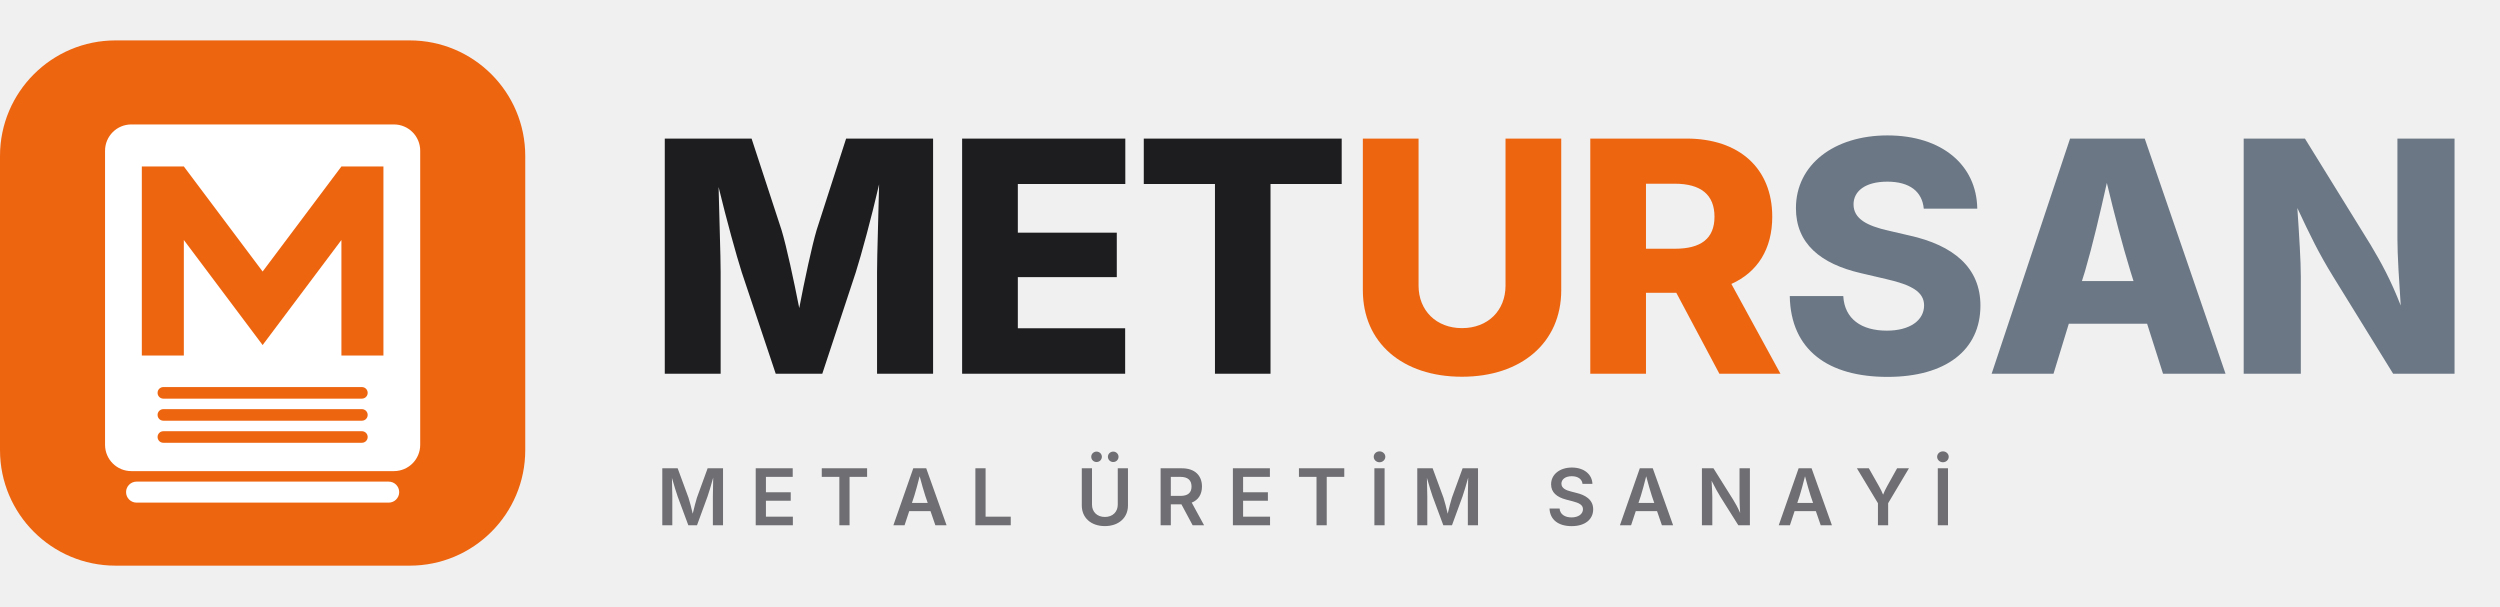
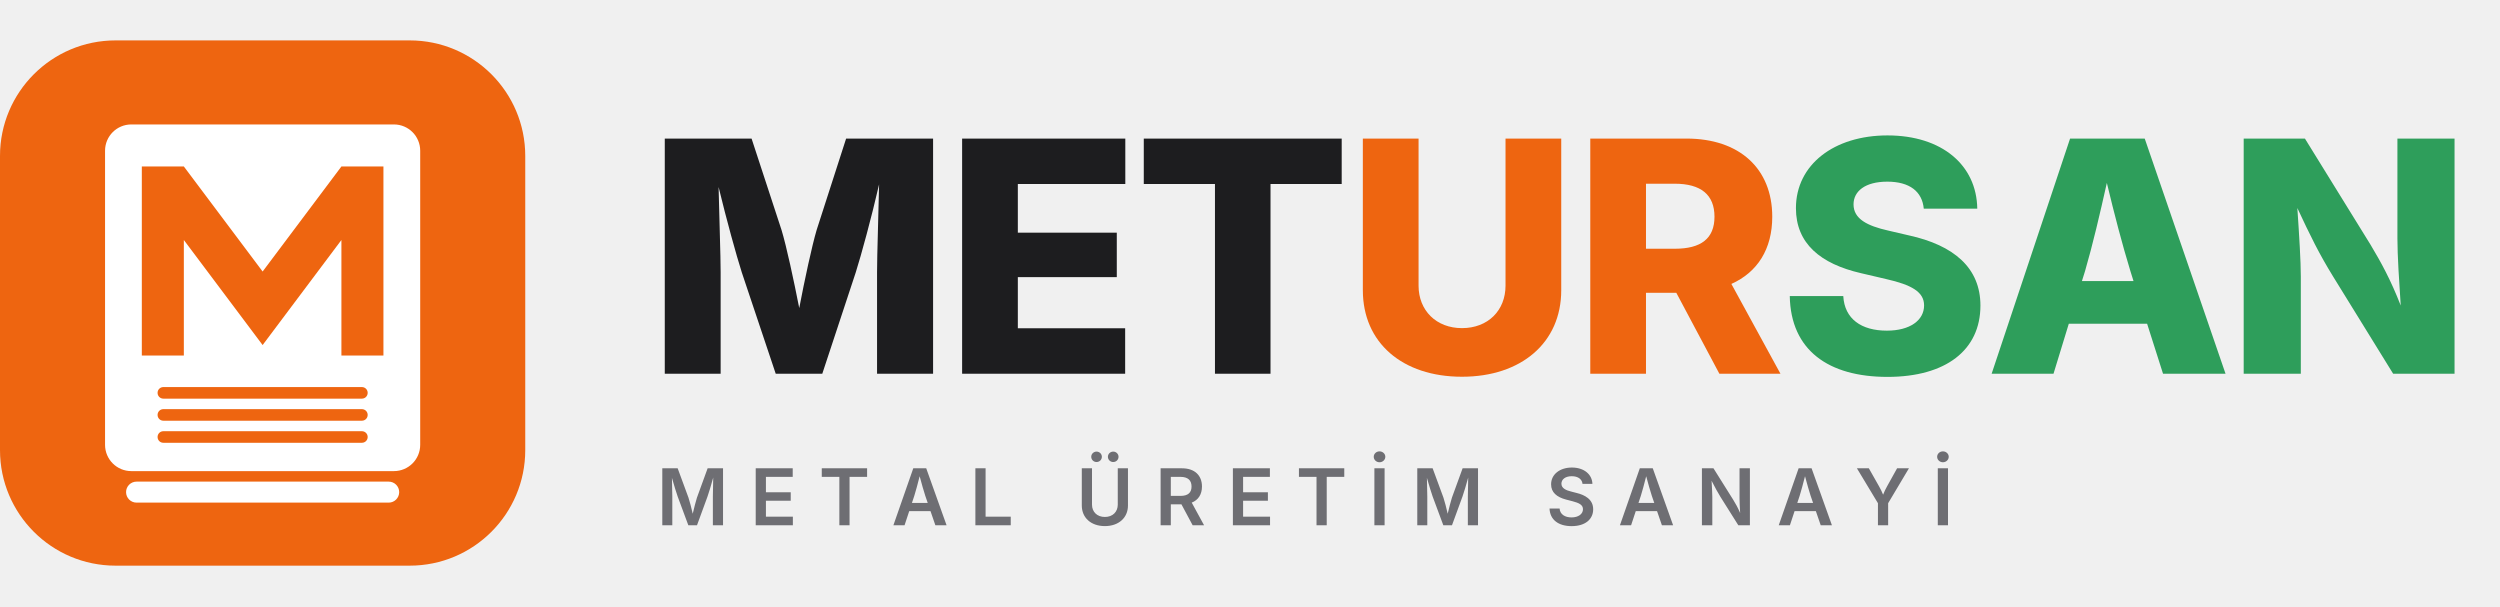
<svg xmlns="http://www.w3.org/2000/svg" viewBox="0 0 495 120" width="495" height="120" role="img" aria-label="Metursan">
  <rect x="0.00" y="8.00" width="104.00" height="104.00" rx="22.88" fill="#ee6510" />
  <rect x="20.80" y="24.64" width="62.40" height="68.64" rx="5.20" fill="#fff" />
  <polygon points="28.08,32.96 36.40,32.96 52.00,53.76 67.60,32.96 75.92,32.96 75.92,70.40 67.60,70.40 67.60,47.52 52.00,68.32 36.40,47.52 36.40,70.40 28.08,70.40" fill="#ee6510" />
  <rect x="31.20" y="76.64" width="41.60" height="2.29" rx="1.14" fill="#ee6510" />
  <rect x="31.20" y="81.01" width="41.60" height="2.29" rx="1.14" fill="#ee6510" />
  <rect x="31.20" y="85.38" width="41.60" height="2.29" rx="1.14" fill="#ee6510" />
  <rect x="24.96" y="95.36" width="54.08" height="4.16" rx="2.08" fill="#fff" />
  <path d="M131.625 74.0H142.688V53.938C142.688 50.469 142.406 43.156 142.281 37.031C143.875 43.594 145.781 50.5 146.875 53.938L153.594 74.0H162.812L169.438 53.938C170.562 50.375 172.531 43.156 174.062 36.5C173.938 42.781 173.656 50.406 173.656 53.938V74.0H184.75V27.438H167.531L161.688 45.562C160.75 48.75 159.312 55.438 158.25 61.0C157.156 55.438 155.719 48.75 154.75 45.562L148.812 27.438H131.625Z M190.5 74.0H222.781V65.0H201.531V54.875H221.125V46.062H201.531V36.438H222.812V27.438H190.5Z M226.469 36.438H240.562V74.0H251.562V36.438H265.656V27.438H226.469Z" fill="#1d1d1f" />
  <path d="M289.469 74.594C301.188 74.594 309.125 67.875 309.125 57.469V27.438H298.094V56.562C298.094 61.469 294.625 64.969 289.469 64.969C284.375 64.969 280.875 61.469 280.875 56.562V27.438H269.844V57.469C269.844 67.875 277.688 74.594 289.469 74.594Z M314.875 74.0H325.906V57.969H331.906L340.438 74.0H352.531L342.812 56.219C347.969 53.906 350.906 49.344 350.906 42.906C350.906 33.406 344.438 27.438 333.938 27.438H314.875ZM325.906 49.25V36.375H331.594C336.781 36.375 339.469 38.562 339.469 42.906C339.469 47.25 336.781 49.25 331.625 49.25Z" fill="#ee6510" />
-   <path d="M373.719 74.625C385.25 74.625 392.125 69.344 392.125 60.5C392.125 53.062 386.906 48.562 377.906 46.594L373.875 45.656C369.719 44.719 367.0 43.344 367.0 40.469C367.0 37.875 369.281 35.969 373.688 35.969C378.125 35.969 380.594 37.938 380.906 41.312H391.5C391.375 32.688 384.5 26.812 373.719 26.812C363.156 26.812 355.594 32.594 355.594 41.219C355.594 48.219 360.469 52.25 368.5 54.094L373.438 55.25C378.531 56.406 380.969 57.812 380.969 60.469C380.969 63.438 378.156 65.469 373.594 65.469C368.562 65.469 365.219 63.156 364.969 58.625H354.375C354.562 69.375 362.062 74.625 373.719 74.625Z M394.344 74.0H406.594L409.625 64.094H425.125L428.281 74.0H440.656L424.656 27.438H409.875ZM412.219 55.656 412.844 53.656C414.375 48.375 415.75 42.5 417.156 36.219C418.656 42.469 420.188 48.344 421.812 53.656L422.438 55.656Z M444.25 74.0H455.562V54.719C455.562 51.781 455.25 46.719 454.875 41.188C457.469 46.75 459.188 50.25 461.938 54.719L473.844 74.0H486.0V27.438H474.688V47.25C474.688 50.5 475.031 55.844 475.344 60.5C473.375 55.438 471.438 51.906 469.375 48.469L456.375 27.438H444.25Z" fill="#6b7785" />
+   <path d="M373.719 74.625C385.25 74.625 392.125 69.344 392.125 60.5C392.125 53.062 386.906 48.562 377.906 46.594L373.875 45.656C369.719 44.719 367.0 43.344 367.0 40.469C367.0 37.875 369.281 35.969 373.688 35.969C378.125 35.969 380.594 37.938 380.906 41.312H391.5C391.375 32.688 384.5 26.812 373.719 26.812C363.156 26.812 355.594 32.594 355.594 41.219C355.594 48.219 360.469 52.25 368.5 54.094L373.438 55.25C378.531 56.406 380.969 57.812 380.969 60.469C380.969 63.438 378.156 65.469 373.594 65.469C368.562 65.469 365.219 63.156 364.969 58.625H354.375C354.562 69.375 362.062 74.625 373.719 74.625Z M394.344 74.0H406.594L409.625 64.094H425.125L428.281 74.0H440.656L424.656 27.438H409.875ZM412.219 55.656 412.844 53.656C414.375 48.375 415.75 42.5 417.156 36.219C418.656 42.469 420.188 48.344 421.812 53.656L422.438 55.656Z M444.25 74.0H455.562V54.719C455.562 51.781 455.25 46.719 454.875 41.188C457.469 46.75 459.188 50.25 461.938 54.719L473.844 74.0H486.0V27.438H474.688V47.25C474.688 50.5 475.031 55.844 475.344 60.5C473.375 55.438 471.438 51.906 469.375 48.469L456.375 27.438H444.25Z" fill="#2e9e5b" />
  <path d="M131.135 104.0H133.118V98.309C133.118 97.453 133.073 95.894 133.042 94.615C133.459 96.068 133.913 97.574 134.178 98.309L136.289 104.0H138.007L140.089 98.309C140.354 97.552 140.83 96 141.216 94.555C141.194 95.894 141.148 97.469 141.148 98.309V104.0H143.161V92.723H140.111L137.992 98.543C137.773 99.217 137.425 100.609 137.16 101.722C136.902 100.594 136.547 99.209 136.32 98.543L134.178 92.723H131.135Z M149.632 104.0H156.988V102.297H151.653V99.149H156.565V97.469H151.653V94.426H156.958V92.723H149.632Z M162.71 94.426H166.191V104.0H168.212V94.426H171.686V92.723H162.71Z M176.892 104.0H179.102L180.026 101.207H184.241L185.202 104.0H187.42L183.393 92.723H180.828ZM180.563 99.58 181.04 98.142C181.35 97.135 181.691 95.872 182.092 94.297C182.508 95.856 182.864 97.105 183.197 98.142L183.689 99.58Z M193.126 104.0H200.127V102.297H195.147V92.723H193.126Z  M218.767 104.167C221.514 104.167 223.338 102.501 223.338 100.087V92.723H221.317V99.921C221.317 101.336 220.326 102.358 218.767 102.358C217.208 102.358 216.216 101.336 216.216 99.921V92.723H214.195V100.087C214.195 102.501 216.004 104.167 218.767 104.167ZM217.117 91.482C217.7 91.482 218.169 91.02 218.169 90.445C218.169 89.877 217.7 89.416 217.117 89.416C216.534 89.416 216.065 89.877 216.065 90.445C216.065 91.02 216.534 91.482 217.117 91.482ZM220.417 91.482C220.999 91.482 221.469 91.02 221.469 90.445C221.469 89.877 220.999 89.416 220.417 89.416C219.834 89.416 219.365 89.877 219.365 90.445C219.365 91.02 219.834 91.482 220.417 91.482Z M229.801 104.0H231.822V99.86H233.926L236.143 104.0H238.406L235.962 99.52C237.294 98.99 237.99 97.862 237.99 96.333C237.99 94.184 236.612 92.723 234.016 92.723H229.801ZM231.822 98.188V94.418H233.706C235.243 94.418 235.924 95.13 235.924 96.333C235.924 97.529 235.243 98.188 233.721 98.188Z M244.112 104.0H251.469V102.297H246.133V99.149H251.045V97.469H246.133V94.426H251.438V92.723H244.112Z M257.19 94.426H260.671V104.0H262.692V94.426H266.166V92.723H257.19Z M274.15 92.723H272.129V104.0H274.15ZM273.144 91.527C273.772 91.527 274.294 91.043 274.294 90.445C274.294 89.847 273.772 89.37 273.144 89.37C272.515 89.37 272.001 89.847 272.001 90.445C272.001 91.043 272.515 91.527 273.144 91.527Z M280.621 104.0H282.604V98.309C282.604 97.453 282.558 95.894 282.528 94.615C282.944 96.068 283.398 97.574 283.663 98.309L285.775 104.0H287.493L289.574 98.309C289.839 97.552 290.316 96 290.702 94.555C290.679 95.894 290.634 97.469 290.634 98.309V104.0H292.647V92.723H289.597L287.478 98.543C287.258 99.217 286.91 100.609 286.645 101.722C286.388 100.594 286.032 99.209 285.805 98.543L283.663 92.723H280.621Z  M311.181 104.174C313.875 104.174 315.449 102.819 315.449 100.836C315.449 98.869 313.807 97.998 312.134 97.597L311.082 97.325C310.167 97.098 309.16 96.719 309.16 95.773C309.16 94.918 309.932 94.29 311.204 94.29C312.422 94.29 313.239 94.85 313.338 95.811H315.298C315.245 93.927 313.641 92.572 311.234 92.572C308.872 92.572 307.117 93.904 307.117 95.894C307.117 97.484 308.229 98.437 310.114 98.922L311.393 99.255C312.611 99.573 313.429 99.943 313.429 100.821C313.429 101.79 312.498 102.448 311.166 102.448C309.894 102.448 308.888 101.873 308.797 100.685H306.806C306.897 102.91 308.555 104.174 311.181 104.174Z M320.747 104.0H322.957L323.88 101.207H328.096L329.057 104.0H331.274L327.248 92.723H324.682ZM324.417 99.58 324.894 98.142C325.205 97.135 325.545 95.872 325.946 94.297C326.362 95.856 326.718 97.105 327.051 98.142L327.543 99.58Z M336.98 104.0H339.039V98.399C339.039 97.771 338.971 96.583 338.895 95.19C339.652 96.659 340.076 97.461 340.666 98.407L344.186 104.0H346.479V92.723H344.428V98.642C344.428 99.33 344.473 100.473 344.549 101.563C344.057 100.435 343.565 99.58 343.164 98.937L339.266 92.723H336.98Z M352.192 104.0H354.402L355.326 101.207H359.541L360.502 104.0H362.72L358.694 92.723H356.128ZM355.863 99.58 356.34 98.142C356.65 97.135 356.991 95.872 357.392 94.297C357.808 95.856 358.164 97.105 358.497 98.142L358.989 99.58Z M371.832 104.0H373.853V99.633L377.97 92.723H375.624L373.648 96.28C373.353 96.818 373.103 97.302 372.854 97.945C372.604 97.317 372.354 96.833 372.044 96.28L370.031 92.723H367.669L371.832 99.633Z M385.704 92.723H383.683V104.0H385.704ZM384.698 91.527C385.326 91.527 385.848 91.043 385.848 90.445C385.848 89.847 385.326 89.37 384.698 89.37C384.069 89.37 383.555 89.847 383.555 90.445C383.555 91.043 384.069 91.527 384.698 91.527Z" fill="#6e6e73" />
</svg>
